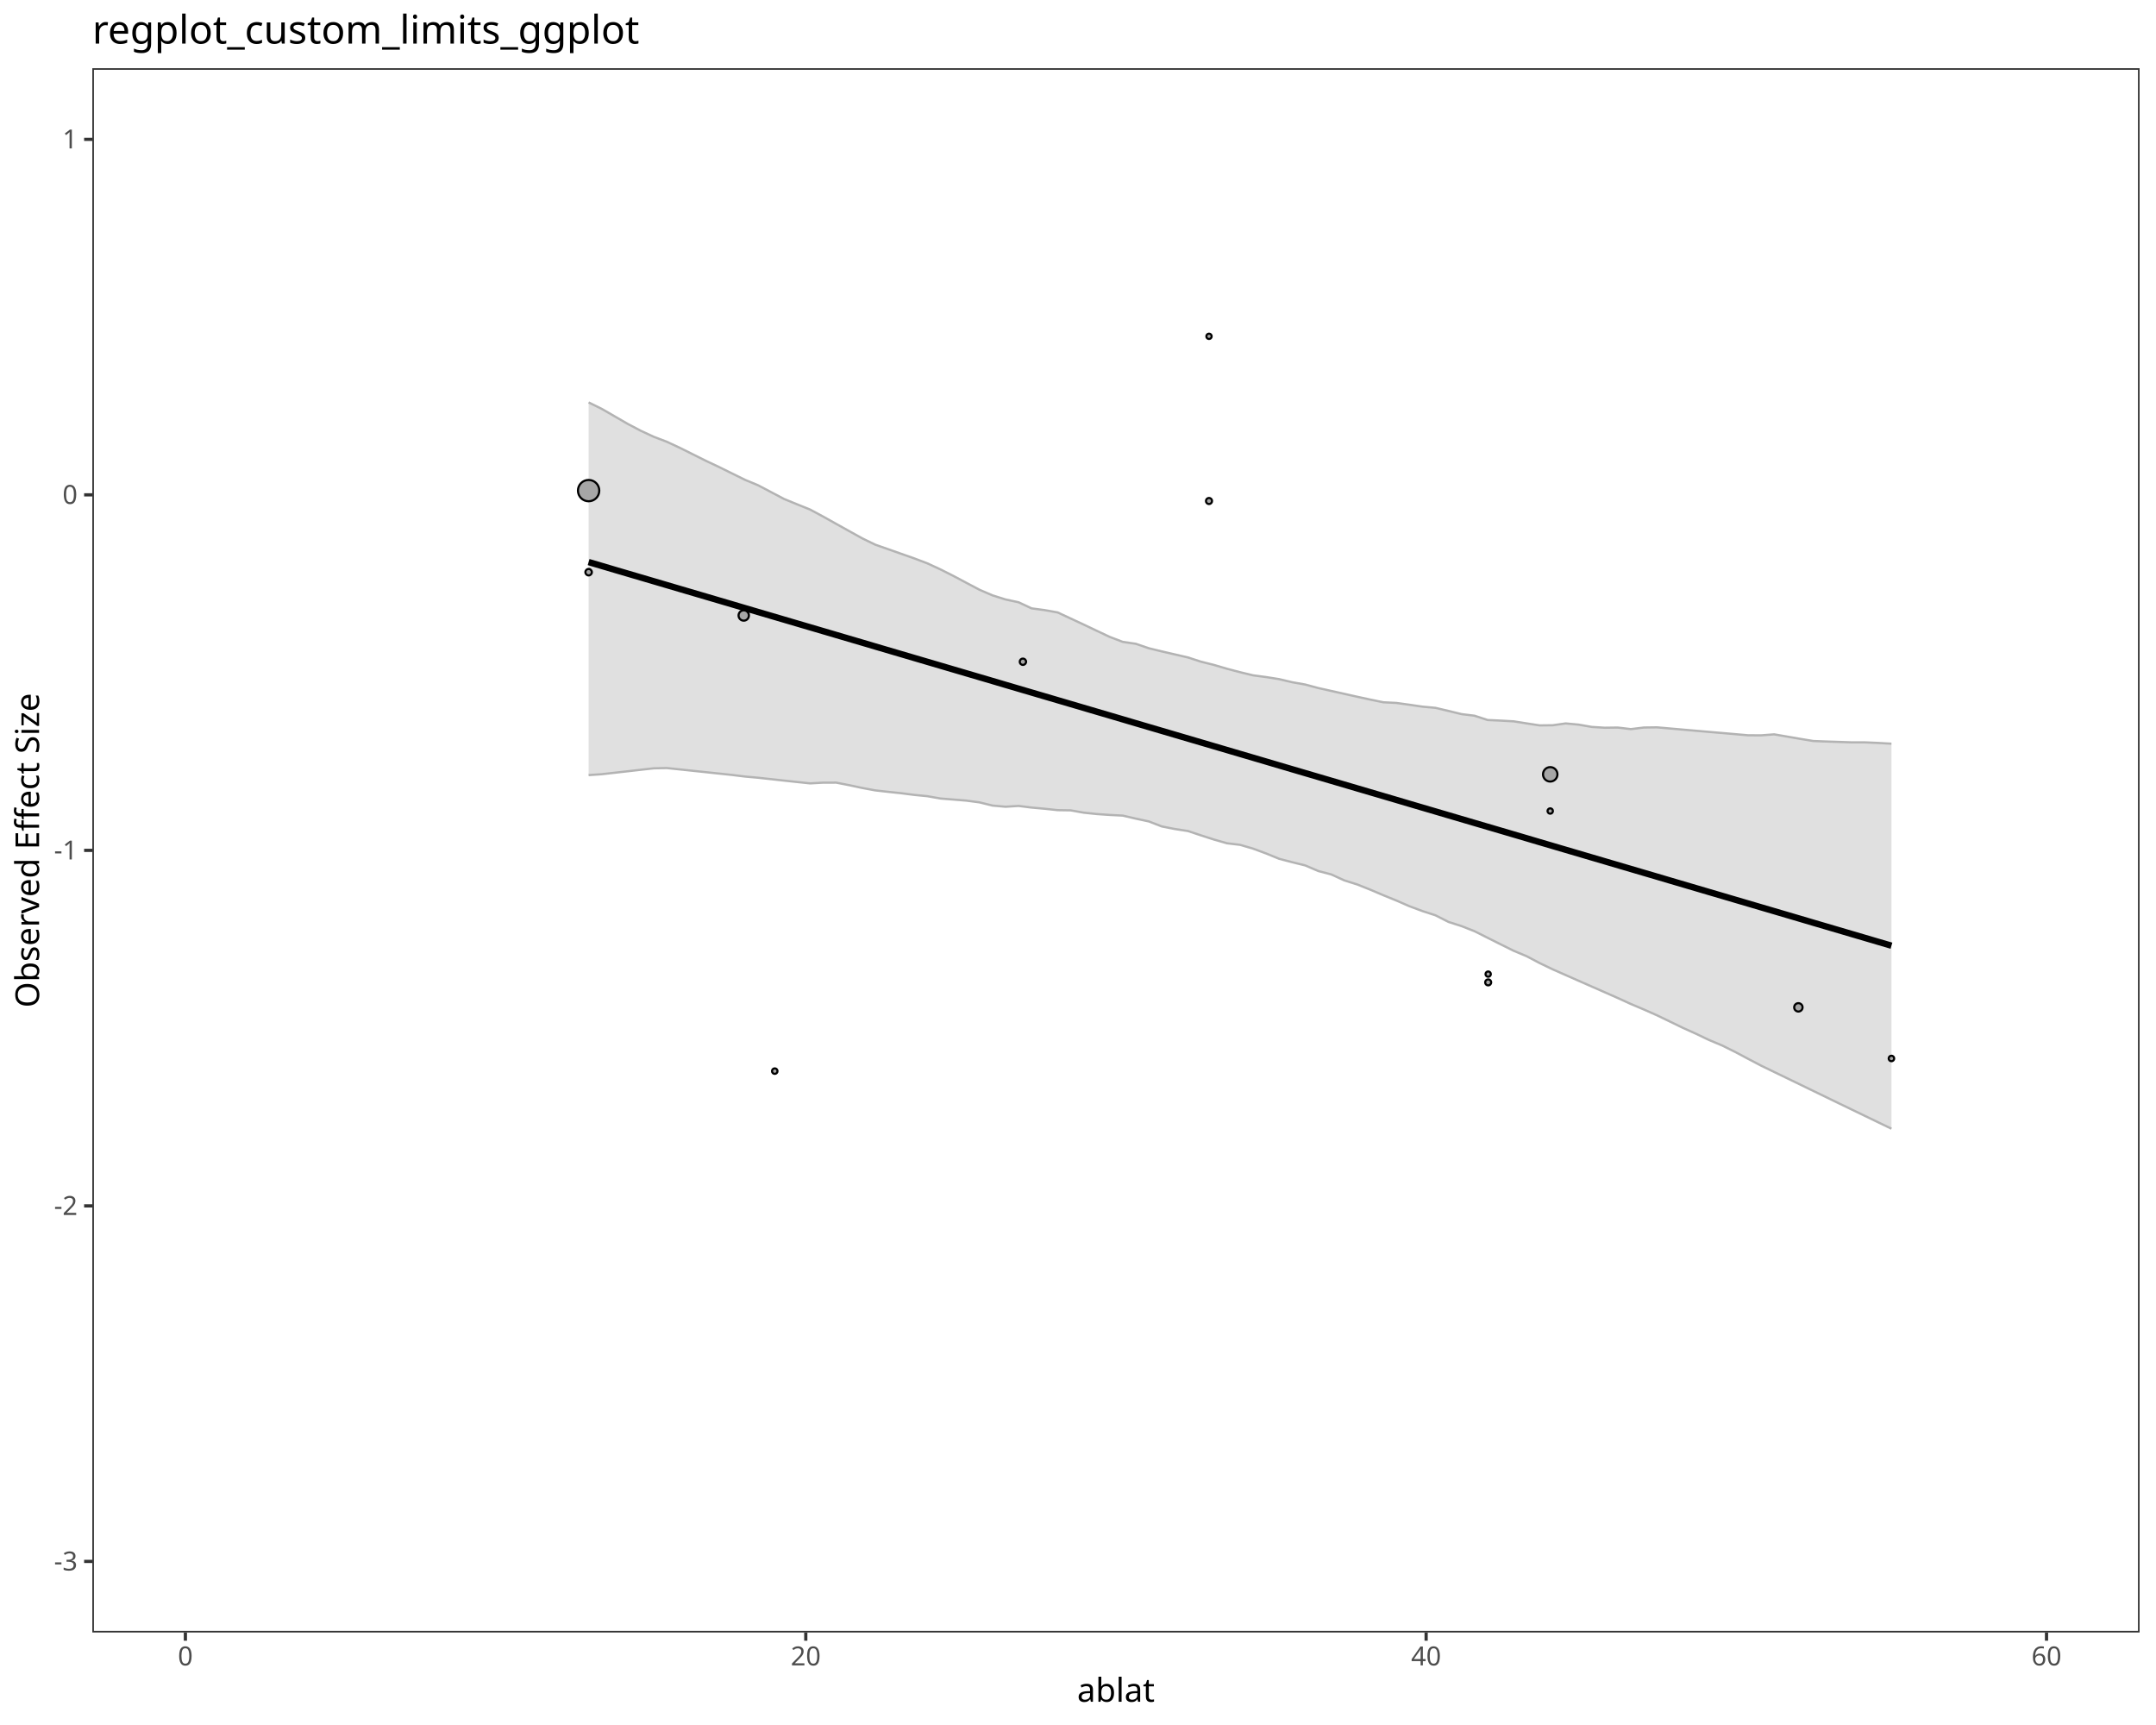
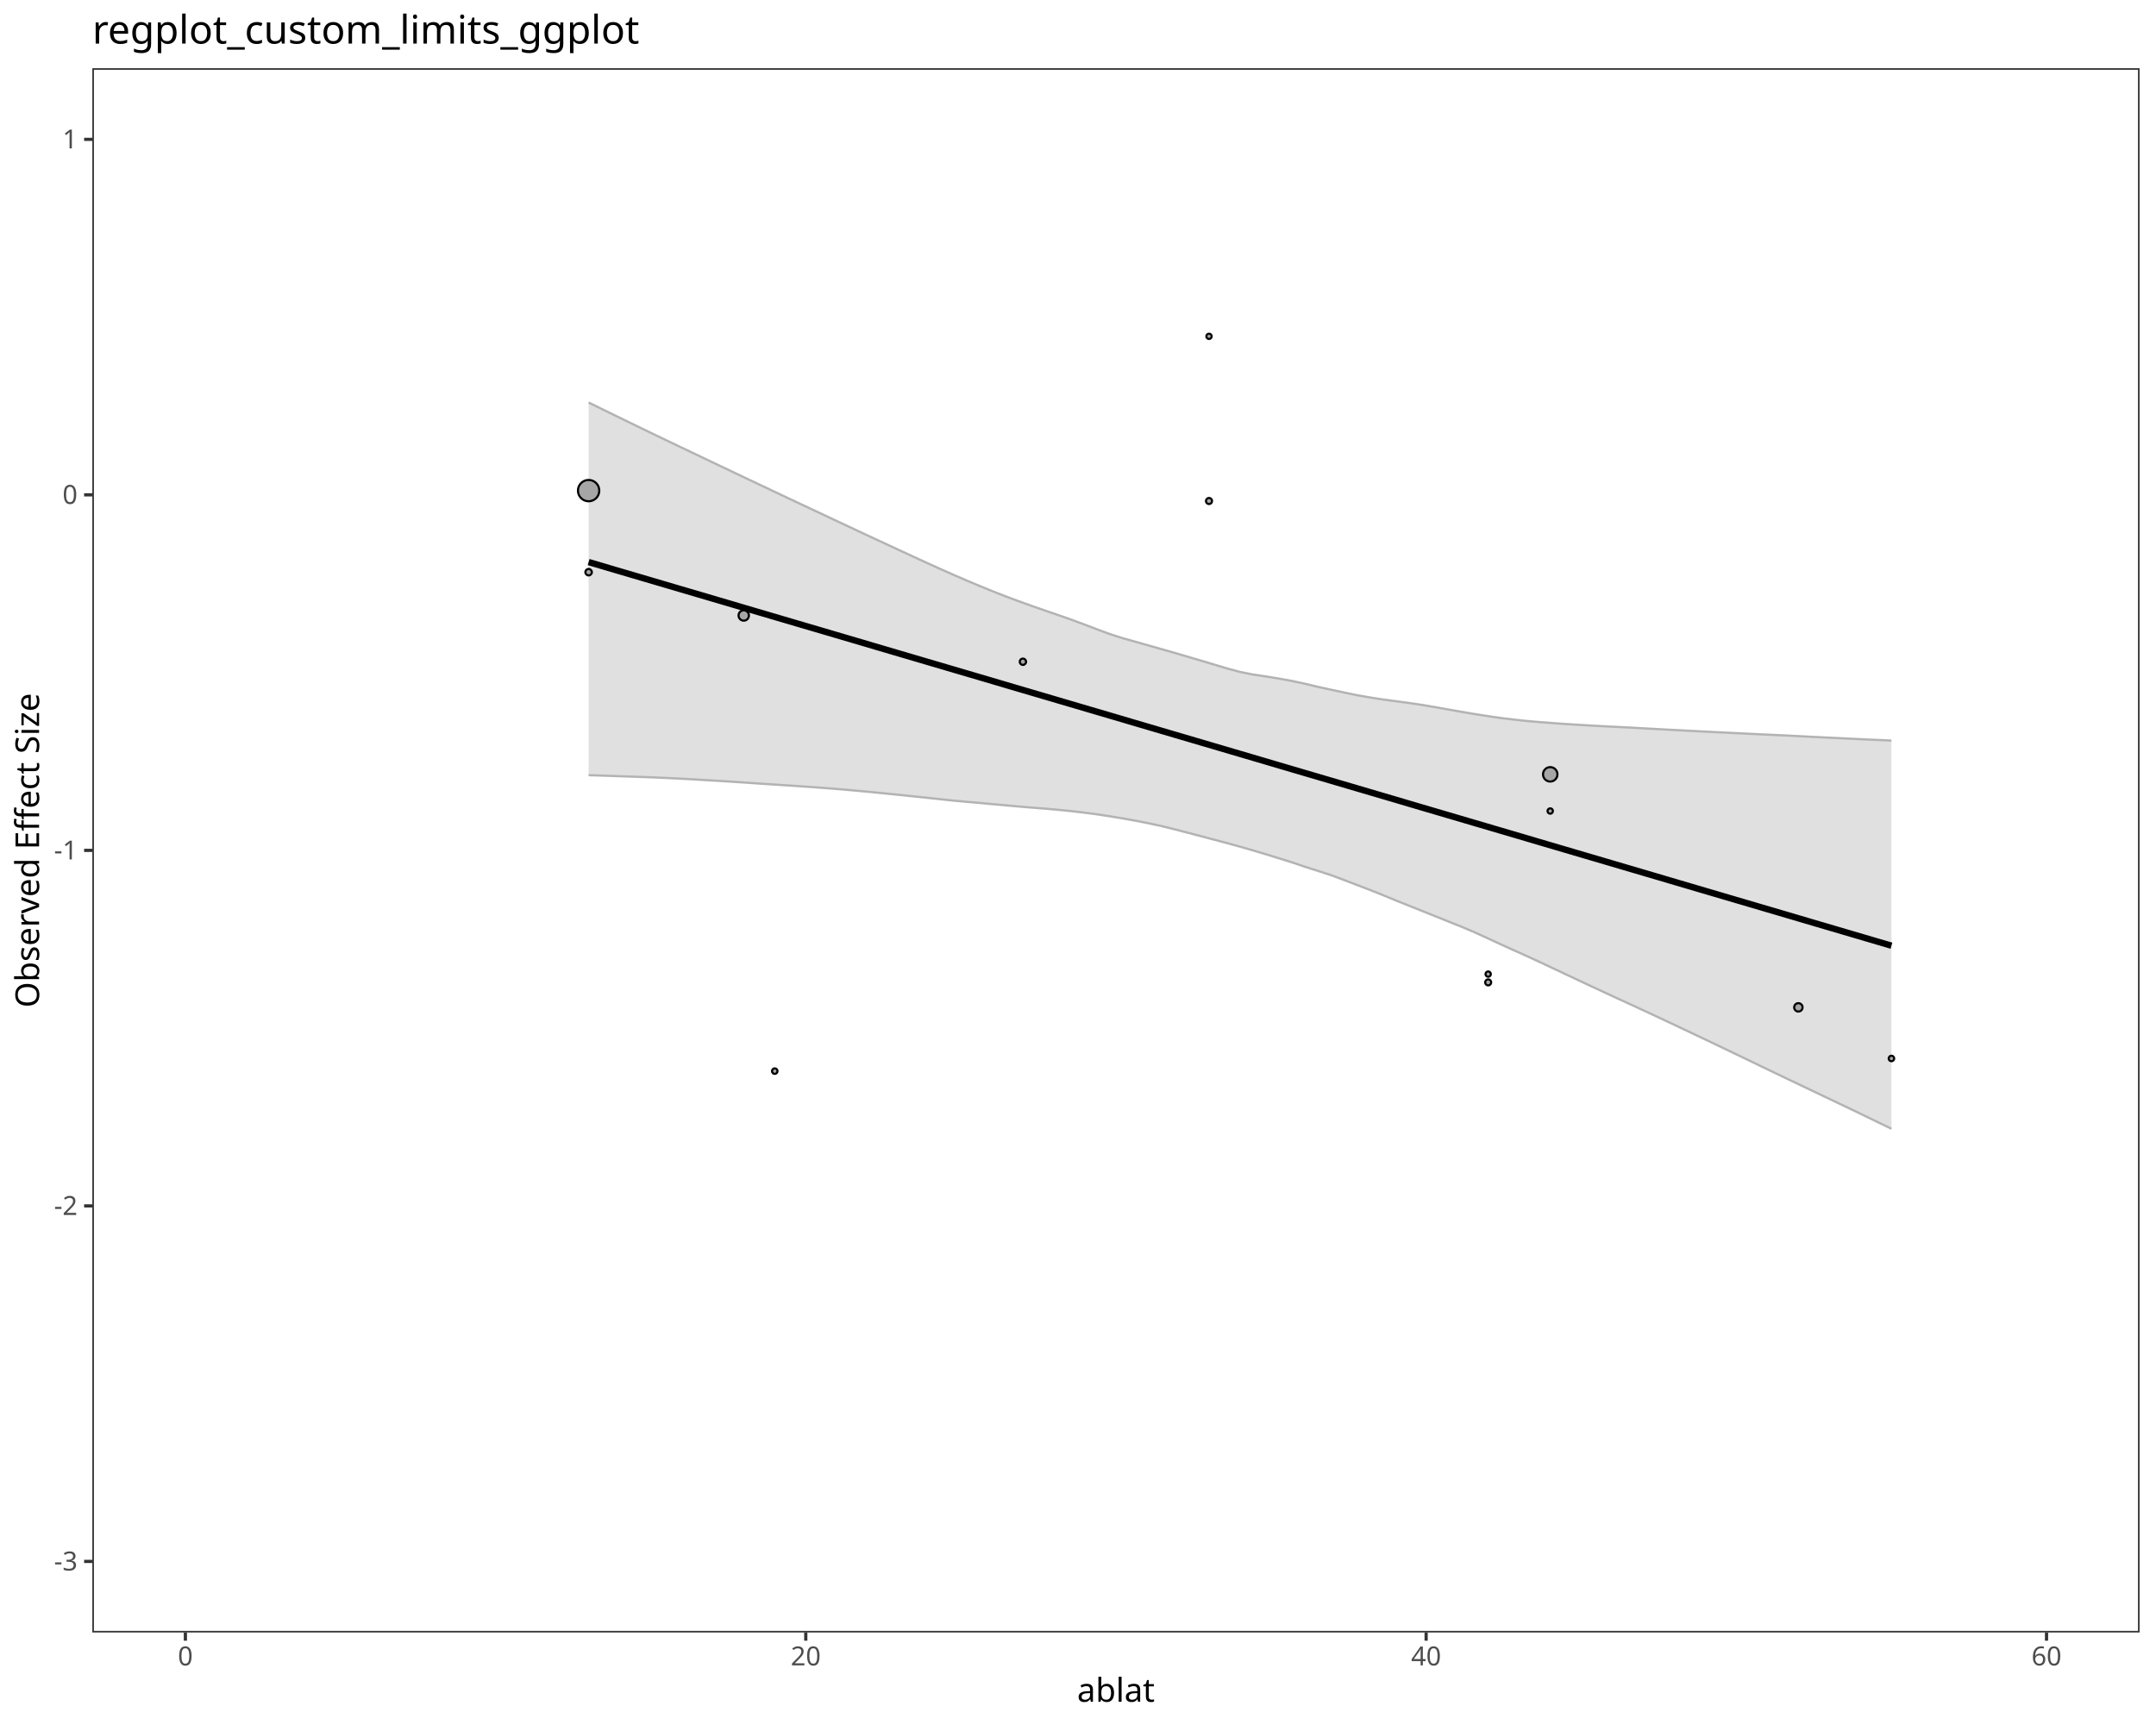
<svg xmlns="http://www.w3.org/2000/svg" class="svglite" data-engine-version="2.0" width="720.00pt" height="576.00pt" viewBox="0 0 720.00 576.00">
  <defs>
    <style type="text/css">
    .svglite line, .svglite polyline, .svglite polygon, .svglite path, .svglite rect, .svglite circle {
      fill: none;
      stroke: #000000;
      stroke-linecap: round;
      stroke-linejoin: round;
      stroke-miterlimit: 10.00;
    }
  </style>
  </defs>
  <rect width="100%" height="100%" style="stroke: none; fill: #FFFFFF;" />
  <defs>
    <clipPath id="cpMC4wMHw3MjAuMDB8MC4wMHw1NzYuMDA=">
      <rect x="0.00" y="0.00" width="720.00" height="576.00" />
    </clipPath>
  </defs>
  <g clip-path="url(#cpMC4wMHw3MjAuMDB8MC4wMHw1NzYuMDA=)">
    <rect x="0.00" y="0.00" width="720.00" height="576.00" style="stroke-width: 1.07; stroke: #FFFFFF; fill: #FFFFFF;" />
  </g>
  <defs>
    <clipPath id="cpMzAuODN8NzE0LjUyfDIyLjc4fDU0NS4xMQ==">
      <rect x="30.83" y="22.78" width="683.69" height="522.33" />
    </clipPath>
  </defs>
  <g clip-path="url(#cpMzAuODN8NzE0LjUyfDIyLjc4fDU0NS4xMQ==)">
    <rect x="30.83" y="22.78" width="683.69" height="522.33" style="stroke-width: 1.07; stroke: none; fill: #FFFFFF;" />
-     <polygon points="196.57,258.82 200.92,258.52 205.27,258.03 209.63,257.54 213.98,257.04 218.33,256.55 222.68,256.46 227.03,256.92 231.38,257.38 235.73,257.84 240.08,258.30 244.43,258.76 248.78,259.30 253.13,259.69 257.48,260.17 261.83,260.65 266.18,261.12 270.54,261.58 274.89,261.34 279.24,261.33 283.59,262.18 287.94,263.11 292.29,263.92 296.64,264.41 300.99,264.87 305.34,265.43 309.69,265.86 314.04,266.63 318.39,266.98 322.74,267.34 327.10,267.92 331.45,268.99 335.80,269.38 340.15,269.11 344.50,269.66 348.85,270.05 353.20,270.52 357.55,270.59 361.90,271.36 366.25,271.82 370.60,272.12 374.95,272.34 379.30,273.35 383.66,274.29 388.01,275.97 392.36,276.82 396.71,277.49 401.06,278.94 405.41,280.34 409.76,281.58 414.11,282.10 418.46,283.37 422.81,284.98 427.16,286.76 431.51,287.90 435.86,288.97 440.22,290.84 444.57,291.98 448.92,293.97 453.27,295.34 457.62,297.08 461.97,298.93 466.32,300.70 470.67,302.60 475.02,304.22 479.37,305.63 483.72,307.84 488.07,309.24 492.42,310.95 496.78,313.14 501.13,315.32 505.48,317.47 509.83,319.30 514.18,321.59 518.53,323.68 522.88,325.60 527.23,327.52 531.58,329.43 535.93,331.34 540.28,333.26 544.63,335.25 548.98,337.09 553.34,339.02 557.69,341.12 562.04,343.23 566.39,345.19 570.74,347.27 575.09,349.09 579.44,351.25 583.79,353.56 588.14,355.84 592.49,357.95 596.84,360.05 601.19,362.16 605.54,364.27 609.90,366.38 614.25,368.49 618.60,370.59 622.95,372.69 627.30,374.79 631.65,376.89 631.65,248.33 627.30,248.08 622.95,247.89 618.60,247.89 614.25,247.74 609.90,247.60 605.54,247.43 601.19,246.71 596.84,245.96 592.49,245.21 588.14,245.54 583.79,245.52 579.44,245.14 575.09,244.76 570.74,244.39 566.39,244.01 562.04,243.63 557.69,243.25 553.34,242.87 548.98,242.93 544.63,243.46 540.28,242.94 535.93,243.00 531.58,242.73 527.23,241.97 522.88,241.56 518.53,242.17 514.18,242.22 509.83,241.55 505.48,240.86 501.13,240.62 496.78,240.42 492.42,238.99 488.07,238.45 483.72,237.39 479.37,236.36 475.02,235.96 470.67,235.32 466.32,234.72 461.97,234.50 457.62,233.60 453.27,232.66 448.92,231.68 444.57,230.71 440.22,229.74 435.86,228.57 431.51,227.80 427.16,226.77 422.81,226.08 418.46,225.50 414.11,224.45 409.76,223.31 405.41,222.03 401.06,220.94 396.71,219.53 392.36,218.52 388.01,217.52 383.66,216.46 379.30,214.97 374.95,214.33 370.60,212.67 366.25,210.62 361.90,208.55 357.55,206.53 353.20,204.50 348.85,203.72 344.50,203.14 340.15,201.10 335.80,200.17 331.45,198.80 327.10,196.93 322.74,194.62 318.39,192.31 314.04,190.12 309.69,188.11 305.34,186.46 300.99,184.93 296.64,183.40 292.29,181.87 287.94,179.76 283.59,177.34 279.24,174.92 274.89,172.49 270.54,170.15 266.18,168.39 261.83,166.61 257.48,164.31 253.13,162.02 248.78,160.21 244.43,158.07 240.08,155.92 235.73,153.87 231.38,151.70 227.03,149.53 222.68,147.51 218.33,145.85 213.98,143.83 209.63,141.54 205.27,139.02 200.92,136.51 196.57,134.37 " style="stroke-width: 1.07; stroke: none; stroke-linecap: butt; fill: #B3B3B3; fill-opacity: 0.40;" />
-     <polyline points="196.57,258.82 200.92,258.52 205.27,258.03 209.63,257.54 213.98,257.04 218.33,256.55 222.68,256.46 227.03,256.92 231.38,257.38 235.73,257.84 240.08,258.30 244.43,258.76 248.78,259.30 253.13,259.69 257.48,260.17 261.83,260.65 266.18,261.12 270.54,261.58 274.89,261.34 279.24,261.33 283.59,262.18 287.94,263.11 292.29,263.92 296.64,264.41 300.99,264.87 305.34,265.43 309.69,265.86 314.04,266.63 318.39,266.98 322.74,267.34 327.10,267.92 331.45,268.99 335.80,269.38 340.15,269.11 344.50,269.66 348.85,270.05 353.20,270.52 357.55,270.59 361.90,271.36 366.25,271.82 370.60,272.12 374.95,272.34 379.30,273.35 383.66,274.29 388.01,275.97 392.36,276.82 396.71,277.49 401.06,278.94 405.41,280.34 409.76,281.58 414.11,282.10 418.46,283.37 422.81,284.98 427.16,286.76 431.51,287.90 435.86,288.97 440.22,290.84 444.57,291.98 448.92,293.97 453.27,295.34 457.62,297.08 461.97,298.93 466.32,300.70 470.67,302.60 475.02,304.22 479.37,305.63 483.72,307.84 488.07,309.24 492.42,310.95 496.78,313.14 501.13,315.32 505.48,317.47 509.83,319.30 514.18,321.59 518.53,323.68 522.88,325.60 527.23,327.52 531.58,329.43 535.93,331.34 540.28,333.26 544.63,335.25 548.98,337.09 553.34,339.02 557.69,341.12 562.04,343.23 566.39,345.19 570.74,347.27 575.09,349.09 579.44,351.25 583.79,353.56 588.14,355.84 592.49,357.95 596.84,360.05 601.19,362.16 605.54,364.27 609.90,366.38 614.25,368.49 618.60,370.59 622.95,372.69 627.30,374.79 631.65,376.89 " style="stroke-width: 0.75; stroke: #B3B3B3; stroke-linecap: butt;" />
-     <polyline points="196.57,134.37 200.92,136.51 205.27,139.02 209.63,141.54 213.98,143.83 218.33,145.85 222.68,147.51 227.03,149.53 231.38,151.70 235.73,153.87 240.08,155.92 244.43,158.07 248.78,160.21 253.13,162.02 257.48,164.31 261.83,166.61 266.18,168.39 270.54,170.15 274.89,172.49 279.24,174.92 283.59,177.34 287.94,179.76 292.29,181.87 296.64,183.40 300.99,184.93 305.34,186.46 309.69,188.11 314.04,190.12 318.39,192.31 322.74,194.62 327.10,196.93 331.45,198.80 335.80,200.17 340.15,201.10 344.50,203.14 348.85,203.72 353.20,204.50 357.55,206.53 361.90,208.55 366.25,210.62 370.60,212.67 374.95,214.33 379.30,214.97 383.66,216.46 388.01,217.52 392.36,218.52 396.71,219.53 401.06,220.94 405.41,222.03 409.76,223.31 414.11,224.45 418.46,225.50 422.81,226.08 427.16,226.77 431.51,227.80 435.86,228.57 440.22,229.74 444.57,230.71 448.92,231.68 453.27,232.66 457.62,233.60 461.97,234.50 466.32,234.72 470.67,235.32 475.02,235.96 479.37,236.36 483.72,237.39 488.07,238.45 492.42,238.99 496.78,240.42 501.13,240.62 505.48,240.86 509.83,241.55 514.18,242.22 518.53,242.17 522.88,241.56 527.23,241.97 531.58,242.73 535.93,243.00 540.28,242.94 544.63,243.46 548.98,242.93 553.34,242.87 557.69,243.25 562.04,243.63 566.39,244.01 570.74,244.39 575.09,244.76 579.44,245.14 583.79,245.52 588.14,245.54 592.49,245.21 596.84,245.96 601.19,246.71 605.54,247.43 609.90,247.60 614.25,247.74 618.60,247.89 622.95,247.89 627.30,248.08 631.65,248.33 " style="stroke-width: 0.75; stroke: #B3B3B3; stroke-linecap: butt;" />
+     <polygon points="196.57,258.84 200.92,258.98 205.27,259.13 209.63,259.28 213.98,259.43 218.33,259.59 222.68,259.78 227.03,259.99 231.38,260.23 235.73,260.49 240.08,260.75 244.43,261.02 248.78,261.31 253.13,261.61 257.48,261.90 261.83,262.18 266.18,262.47 270.54,262.77 274.89,263.09 279.24,263.43 283.59,263.80 287.94,264.20 292.29,264.61 296.64,265.05 300.99,265.49 305.34,265.94 309.69,266.40 314.04,266.87 318.39,267.33 322.74,267.73 327.10,268.10 331.45,268.52 335.80,268.90 340.15,269.30 344.50,269.66 348.85,270.00 353.20,270.39 357.55,270.82 361.90,271.33 366.25,271.90 370.60,272.56 374.95,273.28 379.30,274.06 383.66,274.92 388.01,275.86 392.36,276.94 396.71,278.07 401.06,279.21 405.41,280.36 409.76,281.52 414.11,282.71 418.46,283.97 422.81,285.26 427.16,286.61 431.51,287.97 435.86,289.45 440.22,290.83 444.57,292.25 448.92,293.87 453.27,295.54 457.62,297.20 461.97,298.95 466.32,300.74 470.67,302.48 475.02,304.22 479.37,305.96 483.72,307.71 488.07,309.45 492.42,311.29 496.78,313.28 501.13,315.30 505.48,317.27 509.83,319.22 514.18,321.23 518.53,323.27 522.88,325.32 527.23,327.37 531.58,329.41 535.93,331.43 540.28,333.44 544.63,335.44 548.98,337.45 553.34,339.47 557.69,341.51 562.04,343.57 566.39,345.63 570.74,347.69 575.09,349.77 579.44,351.86 583.79,353.95 588.14,356.05 592.49,358.14 596.84,360.22 601.19,362.30 605.54,364.37 609.90,366.45 614.25,368.52 618.60,370.60 622.95,372.69 627.30,374.80 631.65,376.91 631.65,247.29 627.30,247.09 622.95,246.90 618.60,246.69 614.25,246.48 609.90,246.27 605.54,246.06 601.19,245.83 596.84,245.61 592.49,245.41 588.14,245.21 583.79,245.00 579.44,244.79 575.09,244.57 570.74,244.36 566.39,244.14 562.04,243.91 557.69,243.68 553.34,243.44 548.98,243.21 544.63,242.96 540.28,242.74 535.93,242.52 531.58,242.29 527.23,242.03 522.88,241.76 518.53,241.45 514.18,241.12 509.83,240.74 505.48,240.27 501.13,239.74 496.78,239.11 492.42,238.42 488.07,237.68 483.72,236.92 479.37,236.14 475.02,235.40 470.67,234.75 466.32,234.16 461.97,233.59 457.62,232.91 453.27,232.15 448.92,231.25 444.57,230.32 440.22,229.37 435.86,228.33 431.51,227.39 427.16,226.60 422.81,225.88 418.46,225.24 414.11,224.37 409.76,223.19 405.41,221.89 401.06,220.60 396.71,219.31 392.36,218.03 388.01,216.79 383.66,215.56 379.30,214.32 374.95,213.11 370.60,211.71 366.25,210.10 361.90,208.45 357.55,206.83 353.20,205.32 348.85,203.82 344.50,202.31 340.15,200.74 335.80,199.12 331.45,197.42 327.10,195.64 322.74,193.81 318.39,191.92 314.04,190.00 309.69,188.03 305.34,186.03 300.99,184.02 296.64,182.00 292.29,179.98 287.94,177.96 283.59,175.92 279.24,173.88 274.89,171.83 270.54,169.79 266.18,167.75 261.83,165.70 257.48,163.64 253.13,161.59 248.78,159.53 244.43,157.46 240.08,155.39 235.73,153.32 231.38,151.24 227.03,149.17 222.68,147.09 218.33,145.01 213.98,142.91 209.63,140.79 205.27,138.67 200.92,136.54 196.57,134.40 " style="stroke-width: 1.07; stroke: none; stroke-linecap: butt; fill: #B3B3B3; fill-opacity: 0.40;" />
+     <polyline points="196.57,258.84 200.92,258.98 205.27,259.13 209.63,259.28 213.98,259.43 218.33,259.59 222.68,259.78 227.03,259.99 231.38,260.23 235.73,260.49 240.08,260.75 244.43,261.02 248.78,261.31 253.13,261.61 257.48,261.90 261.83,262.18 266.18,262.47 270.54,262.77 274.89,263.09 279.24,263.43 283.59,263.80 287.94,264.20 292.29,264.61 296.64,265.05 300.99,265.49 305.34,265.94 309.69,266.40 314.04,266.87 318.39,267.33 322.74,267.73 327.10,268.10 331.45,268.52 335.80,268.90 340.15,269.30 344.50,269.66 348.85,270.00 353.20,270.39 357.55,270.82 361.90,271.33 366.25,271.90 370.60,272.56 374.95,273.28 379.30,274.06 383.66,274.92 388.01,275.86 392.36,276.94 396.71,278.07 401.06,279.21 405.41,280.36 409.76,281.52 414.11,282.71 418.46,283.97 422.81,285.26 427.16,286.61 431.51,287.97 435.86,289.45 440.22,290.83 444.57,292.25 448.92,293.87 453.27,295.54 457.62,297.20 461.97,298.95 466.32,300.74 470.67,302.48 475.02,304.22 479.37,305.96 483.72,307.71 488.07,309.45 492.42,311.29 496.78,313.28 501.13,315.30 505.48,317.27 509.83,319.22 514.18,321.23 518.53,323.27 522.88,325.32 527.23,327.37 531.58,329.41 535.93,331.43 540.28,333.44 544.63,335.44 548.98,337.45 553.34,339.47 557.69,341.51 562.04,343.57 566.39,345.63 570.74,347.69 575.09,349.77 579.44,351.86 583.79,353.95 588.14,356.05 592.49,358.14 596.84,360.22 601.19,362.30 605.54,364.37 609.90,366.45 614.25,368.52 618.60,370.60 622.95,372.69 627.30,374.80 631.65,376.91 " style="stroke-width: 0.75; stroke: #B3B3B3; stroke-linecap: butt;" />
+     <polyline points="196.57,134.40 200.92,136.54 205.27,138.67 209.63,140.79 213.98,142.91 218.33,145.01 222.68,147.09 227.03,149.17 231.38,151.24 235.73,153.32 240.08,155.39 244.43,157.46 248.78,159.53 253.13,161.59 257.48,163.64 261.83,165.70 266.18,167.75 270.54,169.79 274.89,171.83 279.24,173.88 283.59,175.92 287.94,177.96 292.29,179.98 296.64,182.00 300.99,184.02 305.34,186.03 309.69,188.03 314.04,190.00 318.39,191.92 322.74,193.81 327.10,195.64 331.45,197.42 335.80,199.12 340.15,200.74 344.50,202.31 348.85,203.82 353.20,205.32 357.55,206.83 361.90,208.45 366.25,210.10 370.60,211.71 374.95,213.11 379.30,214.32 383.66,215.56 388.01,216.79 392.36,218.03 396.71,219.31 401.06,220.60 405.41,221.89 409.76,223.19 414.11,224.37 418.46,225.24 422.81,225.88 427.16,226.60 431.51,227.39 435.86,228.33 440.22,229.37 444.57,230.32 448.92,231.25 453.27,232.15 457.62,232.91 461.97,233.59 466.32,234.16 470.67,234.75 475.02,235.40 479.37,236.14 483.72,236.92 488.07,237.68 492.42,238.42 496.78,239.11 501.13,239.74 505.48,240.27 509.83,240.74 514.18,241.12 518.53,241.45 522.88,241.76 527.23,242.03 531.58,242.29 535.93,242.52 540.28,242.74 544.63,242.96 548.98,243.21 553.34,243.44 557.69,243.68 562.04,243.91 566.39,244.14 570.74,244.36 575.09,244.57 579.44,244.79 583.79,245.00 588.14,245.21 592.49,245.41 596.84,245.61 601.19,245.83 605.54,246.06 609.90,246.27 614.25,246.48 618.60,246.69 622.95,246.90 627.30,247.09 631.65,247.29 " style="stroke-width: 0.75; stroke: #B3B3B3; stroke-linecap: butt;" />
    <polyline points="196.57,187.68 200.92,188.96 205.27,190.25 209.63,191.53 213.98,192.81 218.33,194.09 222.68,195.37 227.03,196.65 231.38,197.93 235.73,199.21 240.08,200.49 244.43,201.77 248.78,203.06 253.13,204.34 257.48,205.62 261.83,206.90 266.18,208.18 270.54,209.46 274.89,210.74 279.24,212.02 283.59,213.30 287.94,214.58 292.29,215.87 296.64,217.15 300.99,218.43 305.34,219.71 309.69,220.99 314.04,222.27 318.39,223.55 322.74,224.83 327.10,226.11 331.45,227.39 335.80,228.68 340.15,229.96 344.50,231.24 348.85,232.52 353.20,233.80 357.55,235.08 361.90,236.36 366.25,237.64 370.60,238.92 374.95,240.20 379.30,241.49 383.66,242.77 388.01,244.05 392.36,245.33 396.71,246.61 401.06,247.89 405.41,249.17 409.76,250.45 414.11,251.73 418.46,253.01 422.81,254.29 427.16,255.58 431.51,256.86 435.86,258.14 440.22,259.42 444.57,260.70 448.92,261.98 453.27,263.26 457.62,264.54 461.97,265.82 466.32,267.10 470.67,268.39 475.02,269.67 479.37,270.95 483.72,272.23 488.07,273.51 492.42,274.79 496.78,276.07 501.13,277.35 505.48,278.63 509.83,279.91 514.18,281.20 518.53,282.48 522.88,283.76 527.23,285.04 531.58,286.32 535.93,287.60 540.28,288.88 544.63,290.16 548.98,291.44 553.34,292.72 557.69,294.01 562.04,295.29 566.39,296.57 570.74,297.85 575.09,299.13 579.44,300.41 583.79,301.69 588.14,302.97 592.49,304.25 596.84,305.53 601.19,306.81 605.54,308.10 609.90,309.38 614.25,310.66 618.60,311.94 622.95,313.22 627.30,314.50 631.65,315.78 " style="stroke-width: 2.13; stroke-linecap: butt;" />
    <circle cx="517.70" cy="270.81" r="0.90" style="stroke-width: 0.71; fill: #A6A6A6;" />
    <circle cx="631.65" cy="353.44" r="0.92" style="stroke-width: 0.71; fill: #A6A6A6;" />
    <circle cx="496.98" cy="325.27" r="0.89" style="stroke-width: 0.71; fill: #A6A6A6;" />
    <circle cx="600.57" cy="336.37" r="1.40" style="stroke-width: 0.71; fill: #A6A6A6;" />
    <circle cx="196.57" cy="191.06" r="1.08" style="stroke-width: 0.71; fill: #A6A6A6;" />
    <circle cx="517.70" cy="258.56" r="2.41" style="stroke-width: 0.71; fill: #A6A6A6;" />
    <circle cx="258.73" cy="357.66" r="0.92" style="stroke-width: 0.71; fill: #A6A6A6;" />
    <circle cx="196.57" cy="163.82" r="3.56" style="stroke-width: 0.71; fill: #A6A6A6;" />
    <circle cx="341.60" cy="220.96" r="1.06" style="stroke-width: 0.71; fill: #A6A6A6;" />
    <circle cx="496.98" cy="328.03" r="1.01" style="stroke-width: 0.71; fill: #A6A6A6;" />
    <circle cx="248.37" cy="205.52" r="1.73" style="stroke-width: 0.71; fill: #A6A6A6;" />
    <circle cx="403.75" cy="112.30" r="0.89" style="stroke-width: 0.71; fill: #A6A6A6;" />
    <circle cx="403.75" cy="167.29" r="1.02" style="stroke-width: 0.71; fill: #A6A6A6;" />
    <rect x="30.83" y="22.78" width="683.69" height="522.33" style="stroke-width: 1.07; stroke: #333333;" />
  </g>
  <g clip-path="url(#cpMC4wMHw3MjAuMDB8MC4wMHw1NzYuMDA=)">
    <text x="25.90" y="524.40" text-anchor="end" style="font-size: 8.80px; fill: #4D4D4D; font-family: sans;" textLength="7.82px" lengthAdjust="spacingAndGlyphs">-3</text>
    <text x="25.90" y="405.69" text-anchor="end" style="font-size: 8.80px; fill: #4D4D4D; font-family: sans;" textLength="7.82px" lengthAdjust="spacingAndGlyphs">-2</text>
    <text x="25.90" y="286.98" text-anchor="end" style="font-size: 8.80px; fill: #4D4D4D; font-family: sans;" textLength="7.82px" lengthAdjust="spacingAndGlyphs">-1</text>
    <text x="25.90" y="168.26" text-anchor="end" style="font-size: 8.80px; fill: #4D4D4D; font-family: sans;" textLength="4.89px" lengthAdjust="spacingAndGlyphs">0</text>
    <text x="25.90" y="49.55" text-anchor="end" style="font-size: 8.80px; fill: #4D4D4D; font-family: sans;" textLength="4.89px" lengthAdjust="spacingAndGlyphs">1</text>
    <polyline points="28.09,521.37 30.83,521.37 " style="stroke-width: 1.07; stroke: #333333; stroke-linecap: butt;" />
    <polyline points="28.09,402.66 30.83,402.66 " style="stroke-width: 1.07; stroke: #333333; stroke-linecap: butt;" />
    <polyline points="28.09,283.95 30.83,283.95 " style="stroke-width: 1.07; stroke: #333333; stroke-linecap: butt;" />
    <polyline points="28.09,165.24 30.83,165.24 " style="stroke-width: 1.07; stroke: #333333; stroke-linecap: butt;" />
    <polyline points="28.09,46.53 30.83,46.53 " style="stroke-width: 1.07; stroke: #333333; stroke-linecap: butt;" />
    <polyline points="61.91,547.85 61.91,545.11 " style="stroke-width: 1.07; stroke: #333333; stroke-linecap: butt;" />
    <polyline points="269.09,547.85 269.09,545.11 " style="stroke-width: 1.07; stroke: #333333; stroke-linecap: butt;" />
    <polyline points="476.26,547.85 476.26,545.11 " style="stroke-width: 1.07; stroke: #333333; stroke-linecap: butt;" />
    <polyline points="683.44,547.85 683.44,545.11 " style="stroke-width: 1.07; stroke: #333333; stroke-linecap: butt;" />
    <text x="61.91" y="556.10" text-anchor="middle" style="font-size: 8.80px; fill: #4D4D4D; font-family: sans;" textLength="4.89px" lengthAdjust="spacingAndGlyphs">0</text>
    <text x="269.09" y="556.10" text-anchor="middle" style="font-size: 8.80px; fill: #4D4D4D; font-family: sans;" textLength="9.79px" lengthAdjust="spacingAndGlyphs">20</text>
    <text x="476.26" y="556.10" text-anchor="middle" style="font-size: 8.80px; fill: #4D4D4D; font-family: sans;" textLength="9.79px" lengthAdjust="spacingAndGlyphs">40</text>
    <text x="683.44" y="556.10" text-anchor="middle" style="font-size: 8.80px; fill: #4D4D4D; font-family: sans;" textLength="9.79px" lengthAdjust="spacingAndGlyphs">60</text>
    <text x="372.67" y="568.24" text-anchor="middle" style="font-size: 11.00px; font-family: sans;" textLength="23.85px" lengthAdjust="spacingAndGlyphs">ablat</text>
    <text transform="translate(13.05,283.95) rotate(-90)" text-anchor="middle" style="font-size: 11.00px; font-family: sans;" textLength="103.35px" lengthAdjust="spacingAndGlyphs">Observed Effect Size</text>
    <text x="30.83" y="14.56" style="font-size: 13.20px; font-family: sans;" textLength="170.98px" lengthAdjust="spacingAndGlyphs">regplot_custom_limits_ggplot</text>
  </g>
</svg>
